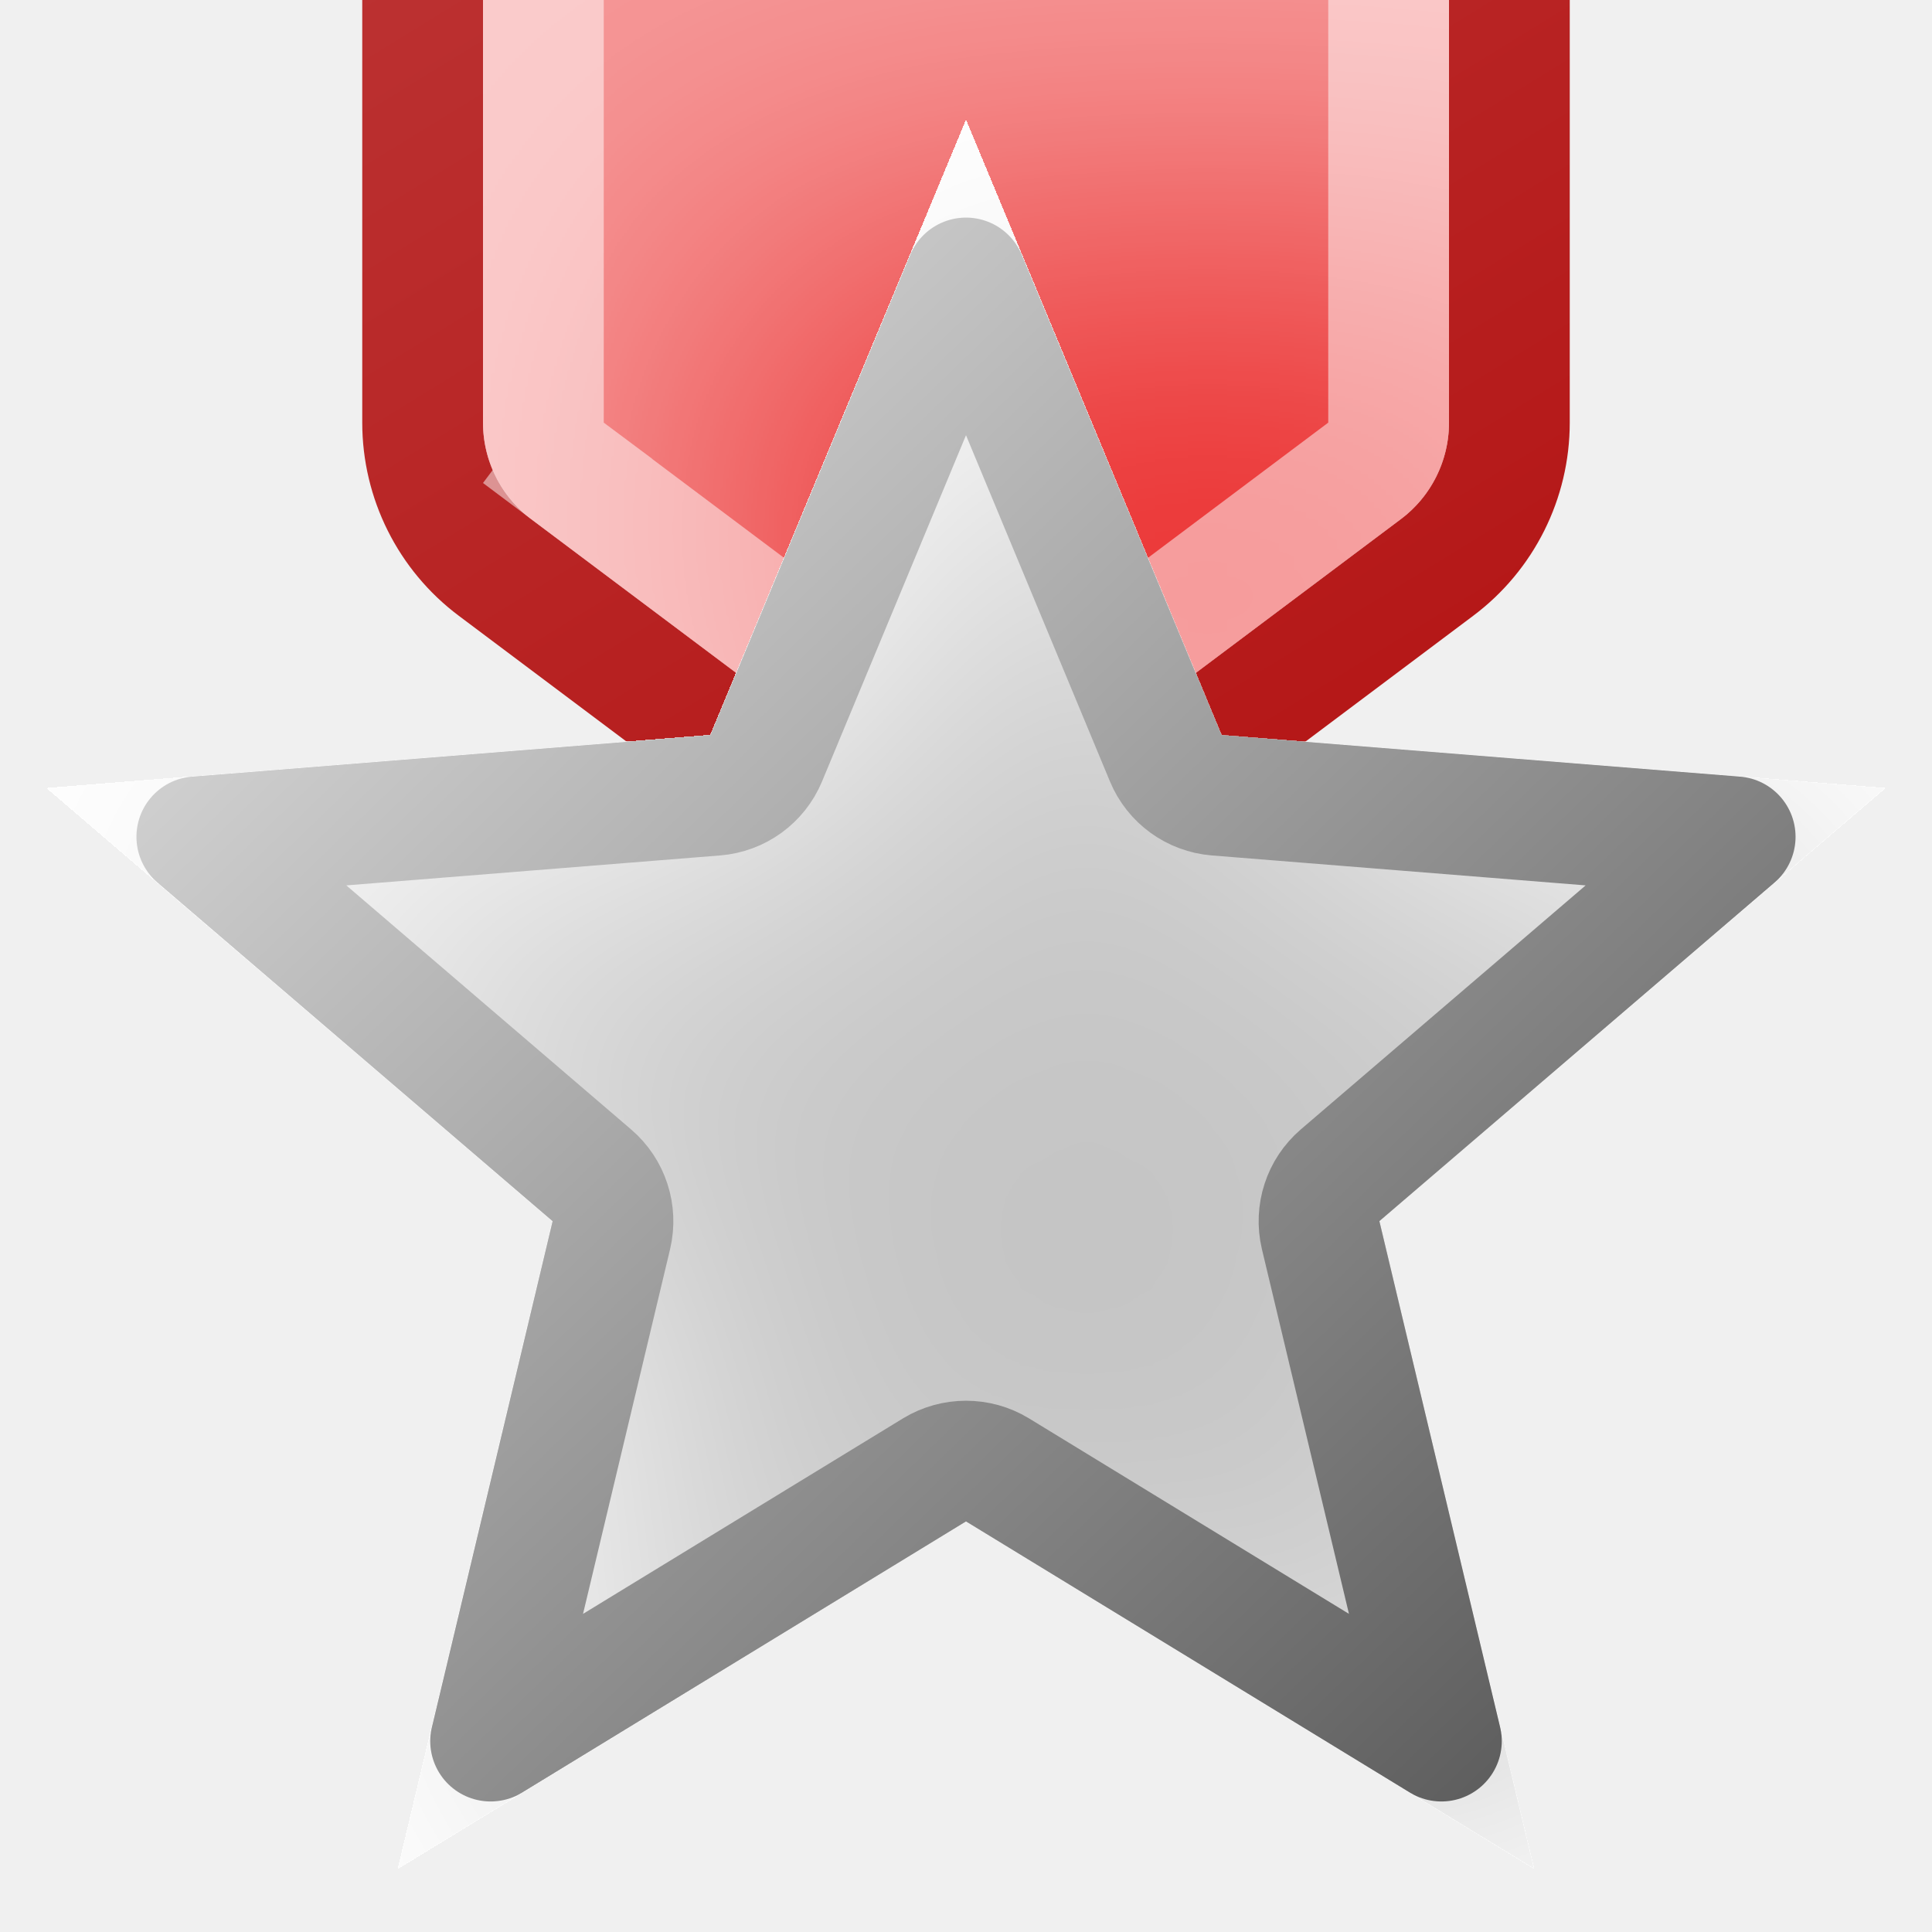
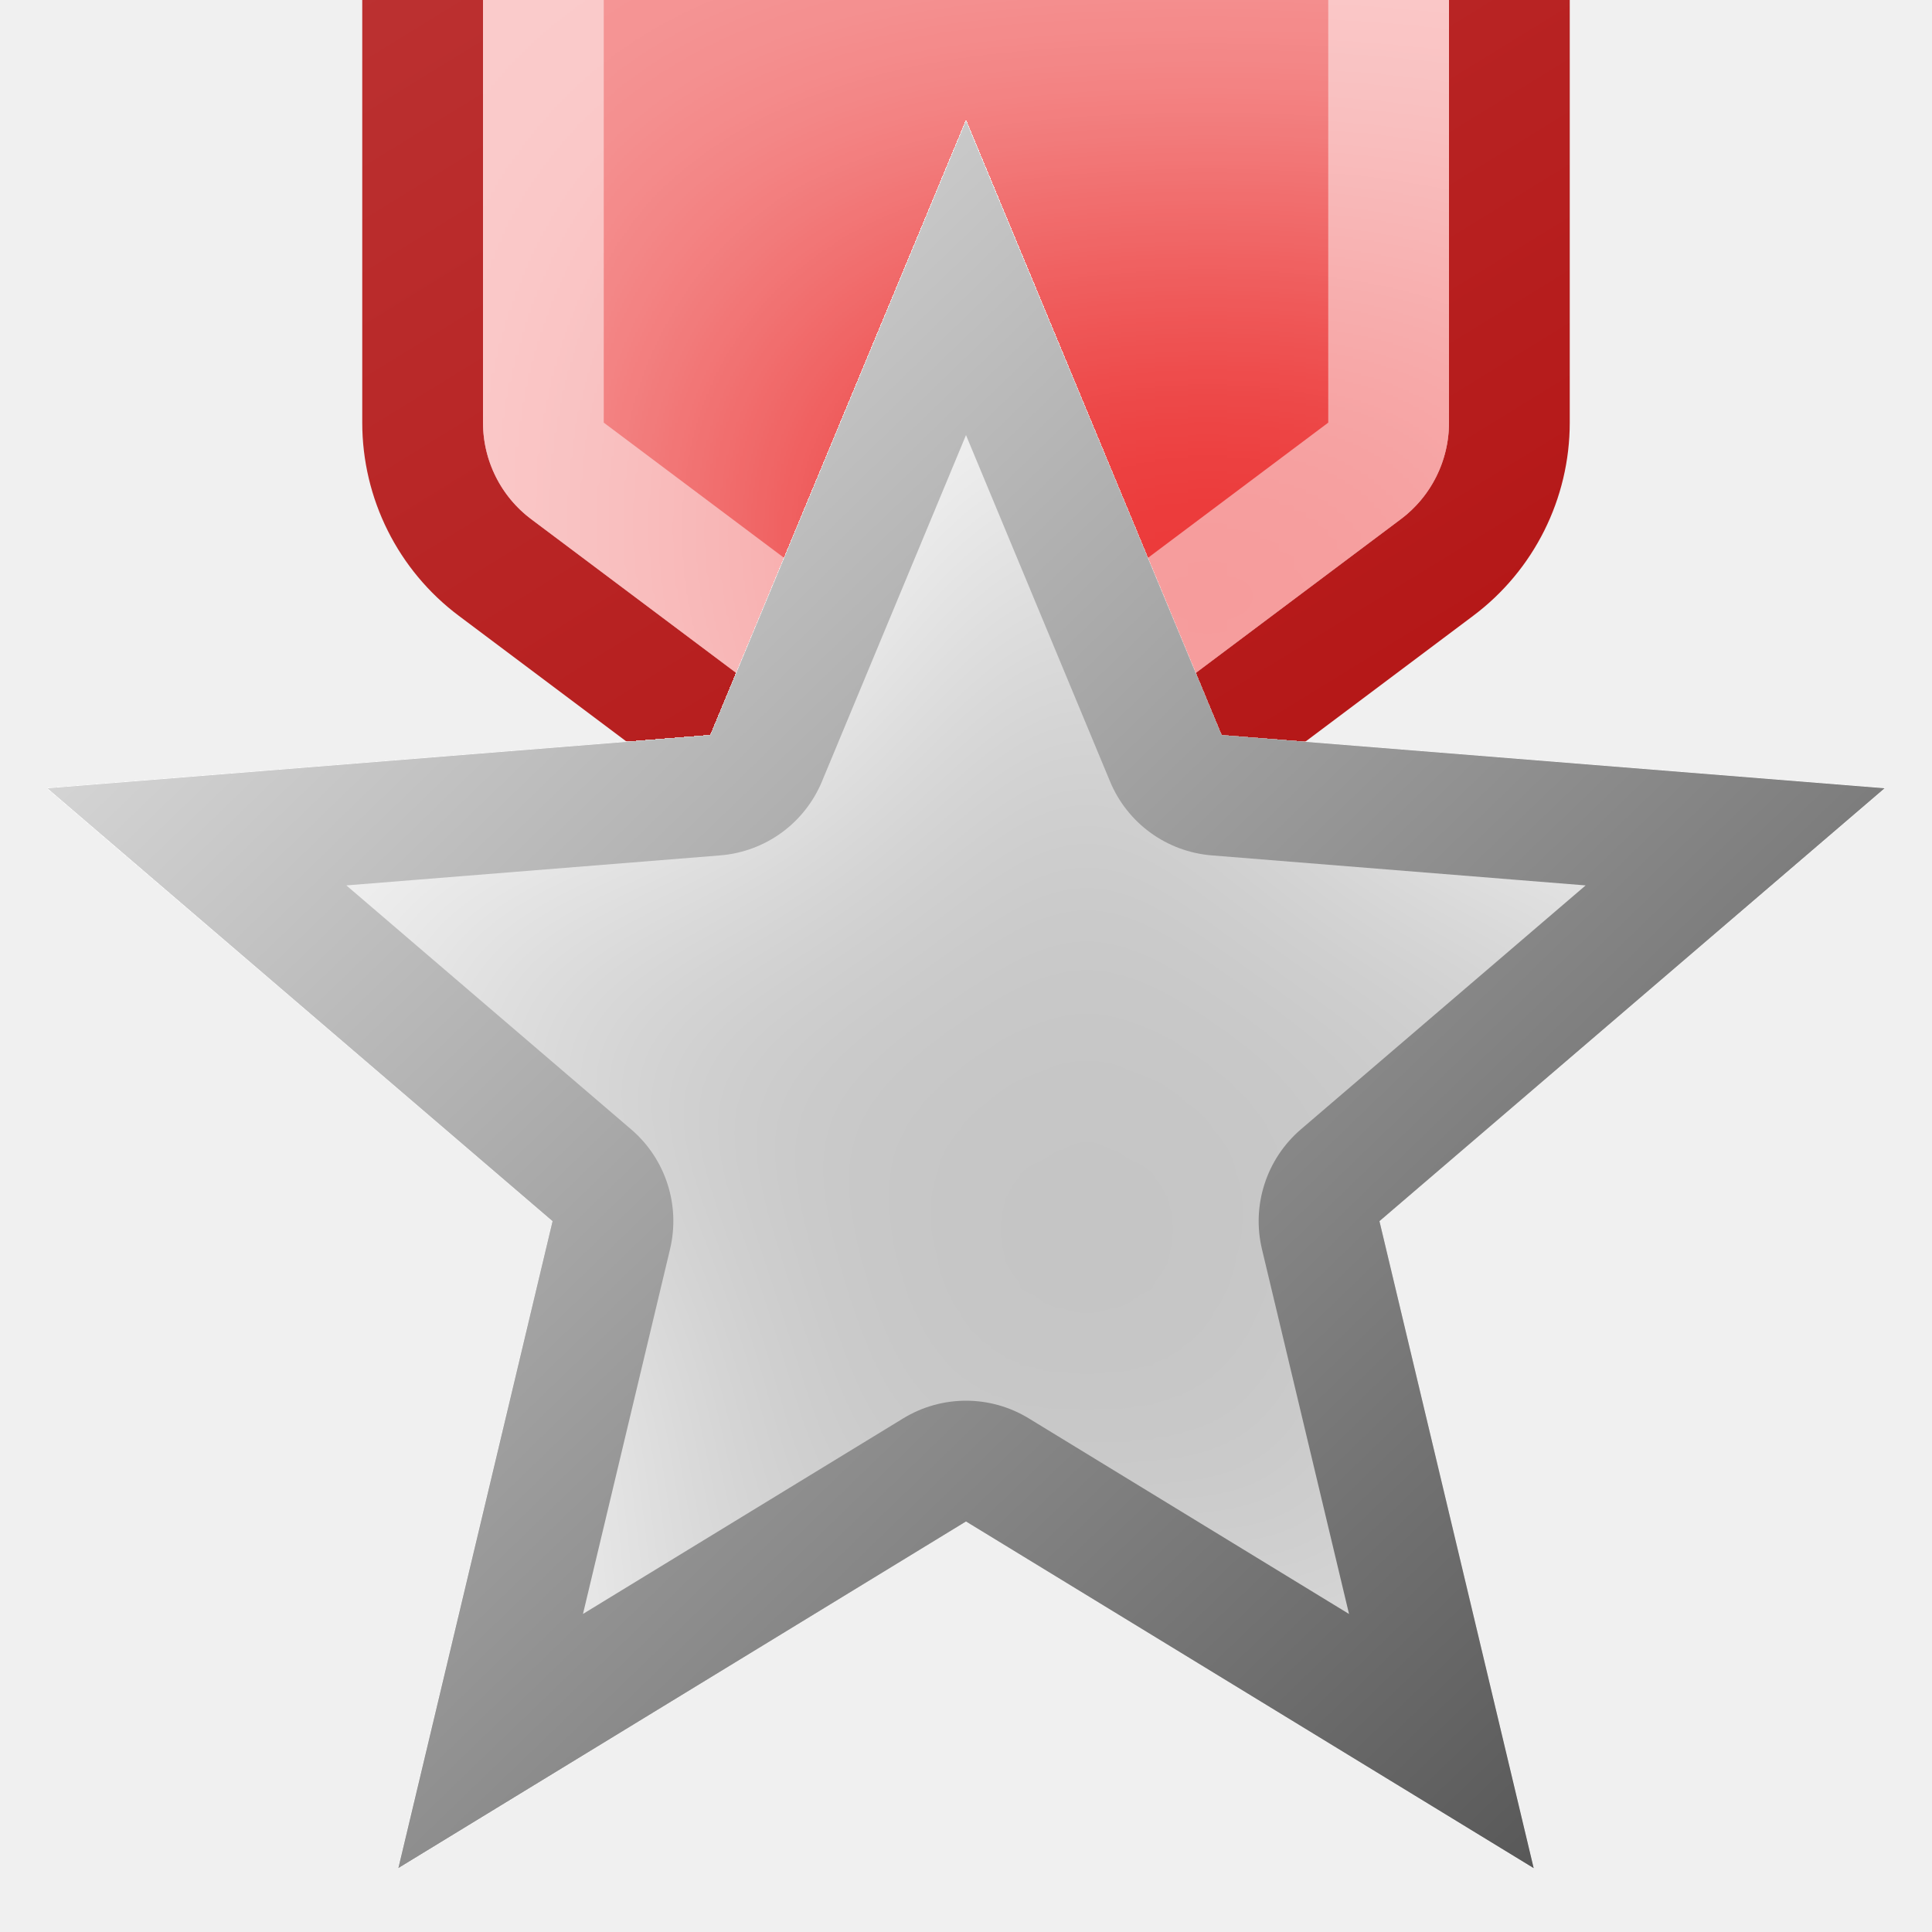
<svg xmlns="http://www.w3.org/2000/svg" width="16" height="16" viewBox="0 0 16 16" fill="none">
  <g clip-path="url(#clip0_86_1810)">
    <g filter="url(#filter0_i_86_1810)">
      <path d="M7.4 -5.55C7.756 -5.817 8.244 -5.817 8.6 -5.55L11.6 -3.3C11.852 -3.111 12 -2.815 12 -2.5V3.5C12 3.815 11.852 4.111 11.6 4.3L8.6 6.55C8.244 6.817 7.756 6.817 7.4 6.55L4.4 4.3C4.148 4.111 4 3.815 4 3.5V-2.5C4 -2.815 4.148 -3.111 4.4 -3.3L7.4 -5.55Z" fill="#EB3131" />
    </g>
-     <path d="M8.9 -5.95C8.367 -6.35 7.633 -6.35 7.1 -5.95L4.1 -3.7C3.722 -3.417 3.5 -2.972 3.5 -2.5V3.5C3.5 3.972 3.722 4.417 4.1 4.7L7.1 6.95C7.633 7.35 8.367 7.35 8.9 6.95L11.9 4.7C12.278 4.417 12.5 3.972 12.5 3.5V-2.5C12.5 -2.972 12.278 -3.417 11.9 -3.7L8.9 -5.95Z" stroke="url(#paint0_linear_86_1810)" stroke-linejoin="round" />
-     <path d="M7.7 -5.15C7.878 -5.283 8.122 -5.283 8.3 -5.15L11.3 -2.9C11.426 -2.806 11.5 -2.657 11.5 -2.5V3.5C11.5 3.657 11.426 3.806 11.3 3.9L8.3 6.15C8.122 6.283 7.878 6.283 7.7 6.15L4.7 3.9L4.4 4.3L4.7 3.9C4.574 3.806 4.5 3.657 4.5 3.5V-2.5C4.5 -2.657 4.574 -2.806 4.7 -2.9L7.7 -5.15Z" stroke="white" stroke-opacity="0.5" style="mix-blend-mode:hard-light" />
+     <path d="M7.1 -5.95C7.633 -6.35 8.367 -6.35 8.9 -5.95L11.9 -3.7C12.278 -3.417 12.5 -2.972 12.5 -2.5V3.5C12.5 3.972 12.278 4.417 11.9 4.7L8.9 6.95C8.367 7.35 7.633 7.35 7.1 6.95L4.1 4.7C3.722 4.417 3.5 3.972 3.5 3.5V-2.5C3.5 -2.972 3.722 -3.417 4.1 -3.7L7.1 -5.95Z" stroke="url(#paint0_linear_86_1810)" stroke-linejoin="round" />
+     <path d="M7.7 -5.15C7.878 -5.283 8.122 -5.283 8.3 -5.15L11.3 -2.9C11.426 -2.806 11.5 -2.657 11.5 -2.5V3.5C11.5 3.657 11.426 3.806 11.3 3.9L8.3 6.15C8.122 6.283 7.878 6.283 7.7 6.15L4.7 3.9C4.574 3.806 4.5 3.657 4.5 3.5V-2.5C4.5 -2.657 4.574 -2.806 4.7 -2.9L7.7 -5.15Z" stroke="white" stroke-opacity="0.5" style="mix-blend-mode:hard-light" />
+     <mask id="path-4-inside-1_86_1810" fill="white">
+       <path d="M8 1L10.116 6.088L15.608 6.528L11.424 10.113L12.702 15.472L8 12.6L3.298 15.472L4.576 10.113L0.392 6.528L5.884 6.088L8 1Z" />
+     </mask>
    <g filter="url(#filter1_i_86_1810)">
      <path d="M8 1L10.116 6.088L15.608 6.528L11.424 10.113L12.702 15.472L8 12.6L3.298 15.472L4.576 10.113L0.392 6.528L5.884 6.088L8 1Z" fill="#C5C5C5" />
    </g>
-     <path d="M8 2.302L9.654 6.28C9.726 6.453 9.889 6.571 10.076 6.586L14.37 6.93L11.098 9.733C10.956 9.855 10.894 10.046 10.937 10.229L11.937 14.419L8.261 12.173C8.101 12.076 7.899 12.076 7.739 12.173L4.063 14.419L5.063 10.229C5.106 10.046 5.044 9.855 4.901 9.733L1.63 6.93L5.924 6.586C6.111 6.571 6.274 6.453 6.346 6.28L8 2.302Z" stroke="url(#paint1_linear_86_1810)" stroke-linejoin="round" />
+     <path d="M8 1L8.923 0.616L8 -1.604L7.077 0.616L8 1ZM10.116 6.088L9.193 6.472C9.337 6.818 9.662 7.054 10.036 7.084L10.116 6.088ZM15.608 6.528L16.259 7.287L18.085 5.723L15.688 5.531L15.608 6.528ZM11.424 10.113L10.773 9.353C10.489 9.597 10.364 9.98 10.451 10.345L11.424 10.113ZM12.702 15.472L12.181 16.326L14.233 17.579L13.675 15.24L12.702 15.472ZM8 12.6L8.521 11.747C8.201 11.551 7.799 11.551 7.479 11.747L8 12.6ZM3.298 15.472L2.325 15.24L1.767 17.579L3.819 16.326L3.298 15.472ZM4.576 10.113L5.549 10.345C5.636 9.98 5.512 9.597 5.227 9.353L4.576 10.113ZM0.392 6.528L0.312 5.531L-2.085 5.723L-0.259 7.287L0.392 6.528ZM5.884 6.088L5.964 7.084C6.338 7.054 6.663 6.818 6.807 6.472L5.884 6.088ZM8 1L7.077 1.384L9.193 6.472L10.116 6.088L11.039 5.704L8.923 0.616L8 1ZM10.116 6.088L10.036 7.084L15.528 7.525L15.608 6.528L15.688 5.531L10.196 5.091L10.116 6.088ZM15.608 6.528L14.958 5.768L10.773 9.353L11.424 10.113L12.074 10.872L16.259 7.287L15.608 6.528ZM11.424 10.113L10.451 10.345L11.73 15.704L12.702 15.472L13.675 15.24L12.396 9.88L11.424 10.113ZM12.702 15.472L13.223 14.619L8.521 11.747L8 12.6L7.479 13.453L12.181 16.326L12.702 15.472ZM8 12.6L7.479 11.747L2.776 14.619L3.298 15.472L3.819 16.326L8.521 13.453L8 12.6ZM3.298 15.472L4.27 15.704L5.549 10.345L4.576 10.113L3.603 9.88L2.325 15.24L3.298 15.472ZM4.576 10.113L5.227 9.353L1.042 5.768L0.392 6.528L-0.259 7.287L3.926 10.872L4.576 10.113ZM0.392 6.528L0.471 7.525L5.964 7.084L5.884 6.088L5.804 5.091L0.312 5.531L0.392 6.528ZM5.884 6.088L6.807 6.472L8.923 1.384L8 1L7.077 0.616L4.961 5.704L5.884 6.088Z" fill="url(#paint1_linear_86_1810)" mask="url(#path-4-inside-1_86_1810)" />
  </g>
  <defs>
    <filter id="filter0_i_86_1810" x="3" y="-6.75" width="12" height="16.5" filterUnits="userSpaceOnUse" color-interpolation-filters="sRGB">
      <feFlood flood-opacity="0" result="BackgroundImageFix" />
      <feBlend mode="normal" in="SourceGraphic" in2="BackgroundImageFix" result="shape" />
      <feColorMatrix in="SourceAlpha" type="matrix" values="0 0 0 0 0 0 0 0 0 0 0 0 0 0 0 0 0 0 127 0" result="hardAlpha" />
      <feOffset dx="2" dy="2" />
      <feGaussianBlur stdDeviation="2.5" />
      <feComposite in2="hardAlpha" operator="arithmetic" k2="-1" k3="1" />
      <feColorMatrix type="matrix" values="0 0 0 0 1 0 0 0 0 1 0 0 0 0 1 0 0 0 0.5 0" />
      <feBlend mode="hard-light" in2="shape" result="effect1_innerShadow_86_1810" />
    </filter>
    <filter id="filter1_i_86_1810" x="0.392" y="1" width="16.217" height="15.472" filterUnits="userSpaceOnUse" color-interpolation-filters="sRGB">
      <feFlood flood-opacity="0" result="BackgroundImageFix" />
      <feBlend mode="normal" in="SourceGraphic" in2="BackgroundImageFix" result="shape" />
      <feColorMatrix in="SourceAlpha" type="matrix" values="0 0 0 0 0 0 0 0 0 0 0 0 0 0 0 0 0 0 127 0" result="hardAlpha" />
      <feOffset dx="1" dy="1" />
      <feGaussianBlur stdDeviation="1.5" />
      <feComposite in2="hardAlpha" operator="arithmetic" k2="-1" k3="1" />
      <feColorMatrix type="matrix" values="0 0 0 0 1 0 0 0 0 1 0 0 0 0 1 0 0 0 1 0" />
      <feBlend mode="normal" in2="shape" result="effect1_innerShadow_86_1810" />
    </filter>
    <linearGradient id="paint0_linear_86_1810" x1="12" y1="7" x2="4" y2="-6" gradientUnits="userSpaceOnUse">
      <stop stop-color="#B41414" />
      <stop offset="1" stop-color="#BE3D3D" />
    </linearGradient>
    <linearGradient id="paint1_linear_86_1810" x1="3.2" y1="3.133" x2="13.953" y2="14.289" gradientUnits="userSpaceOnUse">
      <stop stop-color="#D8D8D8" />
      <stop offset="1" stop-color="#585858" />
    </linearGradient>
    <clipPath id="clip0_86_1810">
      <rect width="16" height="16" fill="white" />
    </clipPath>
  </defs>
</svg>
